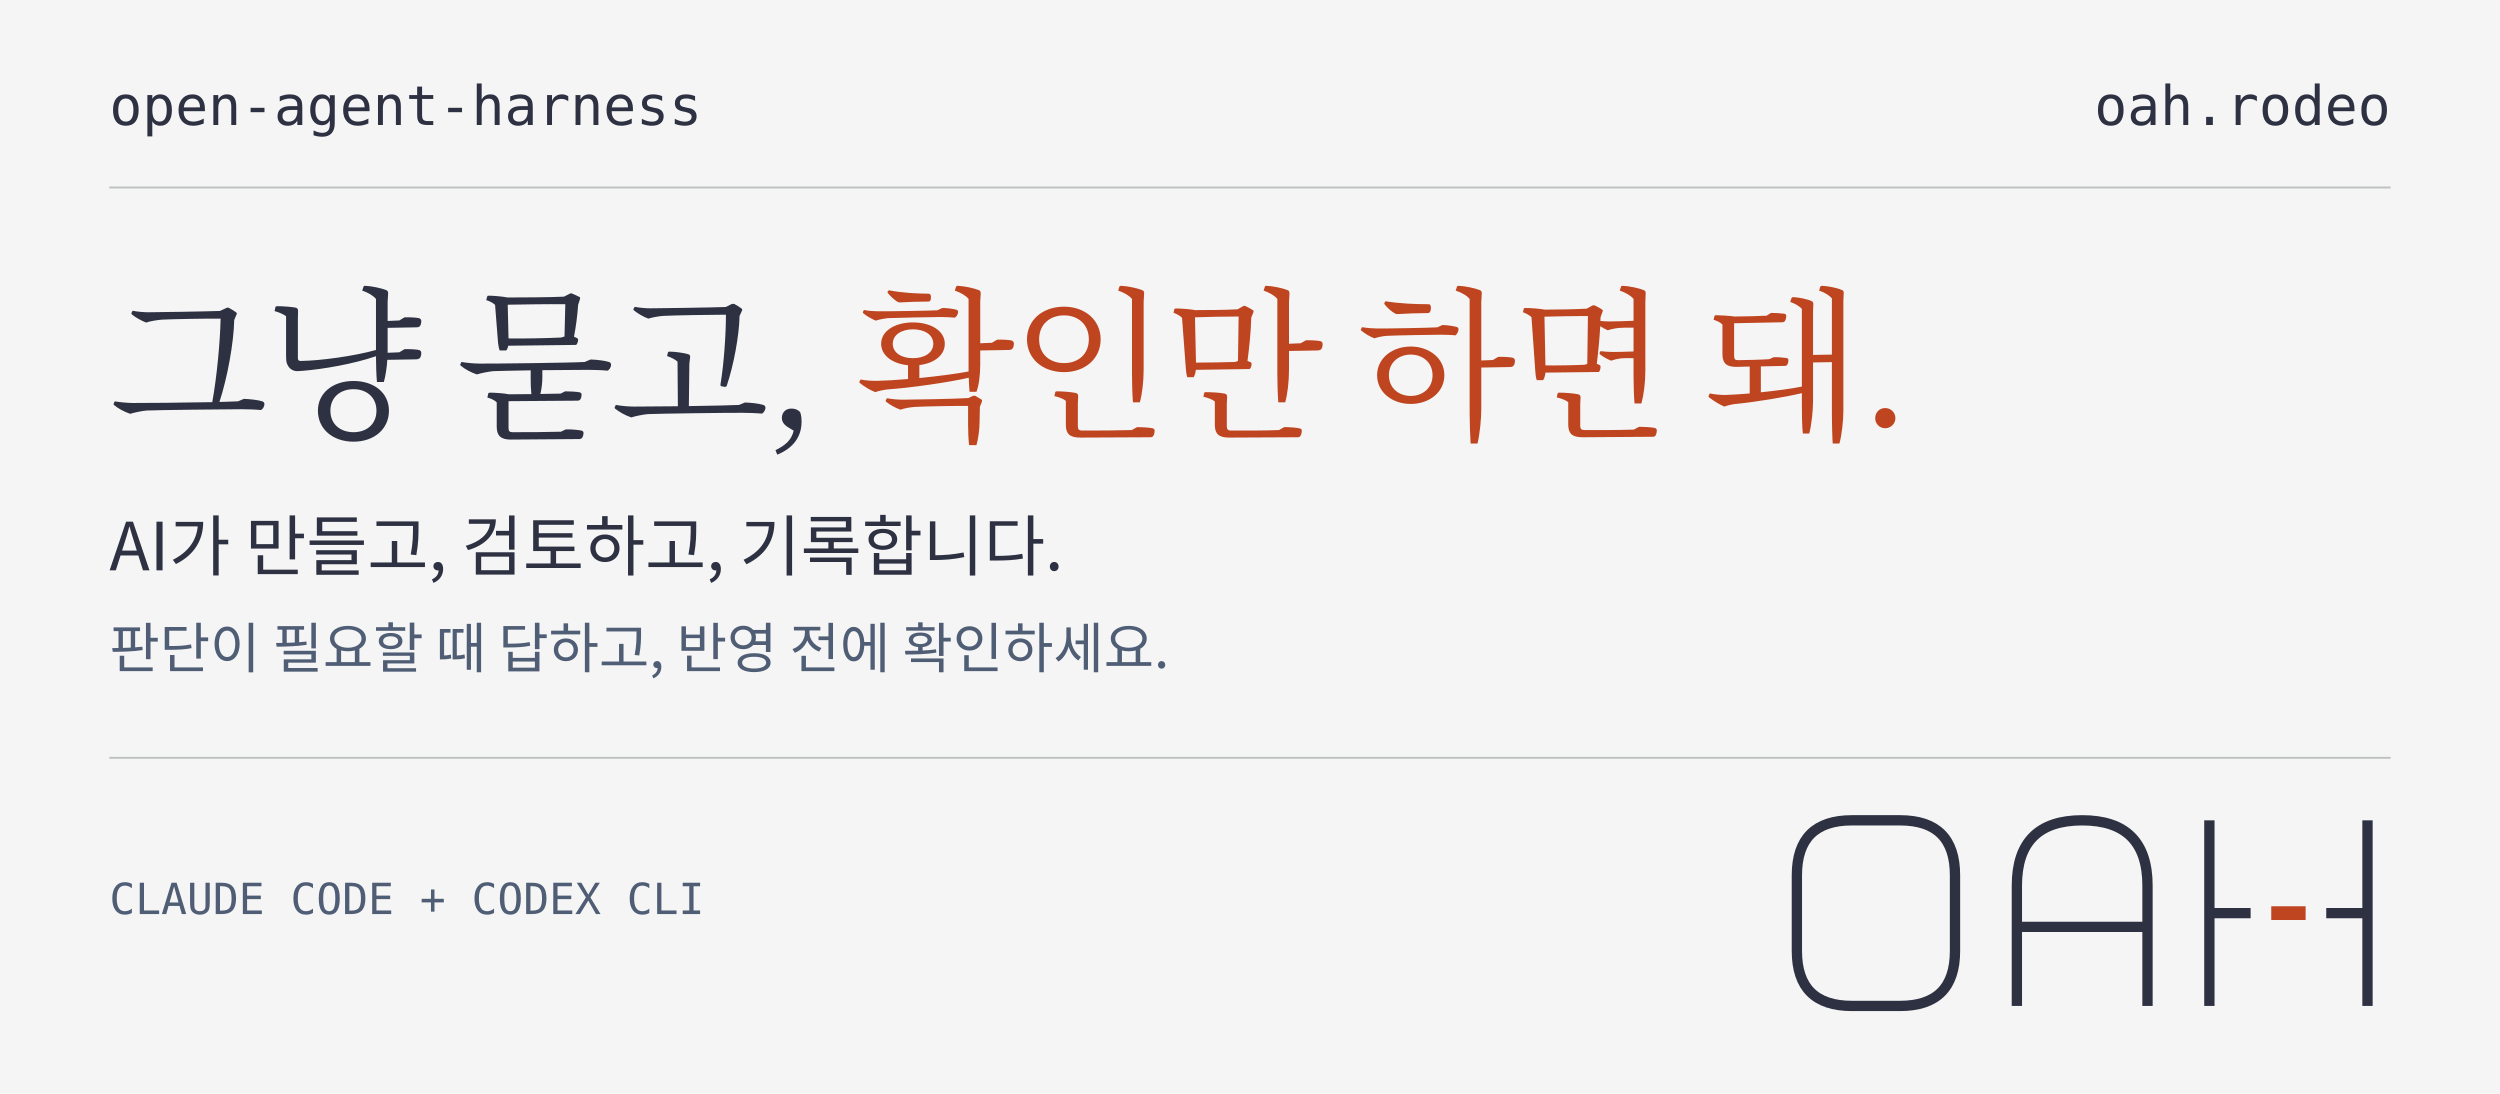
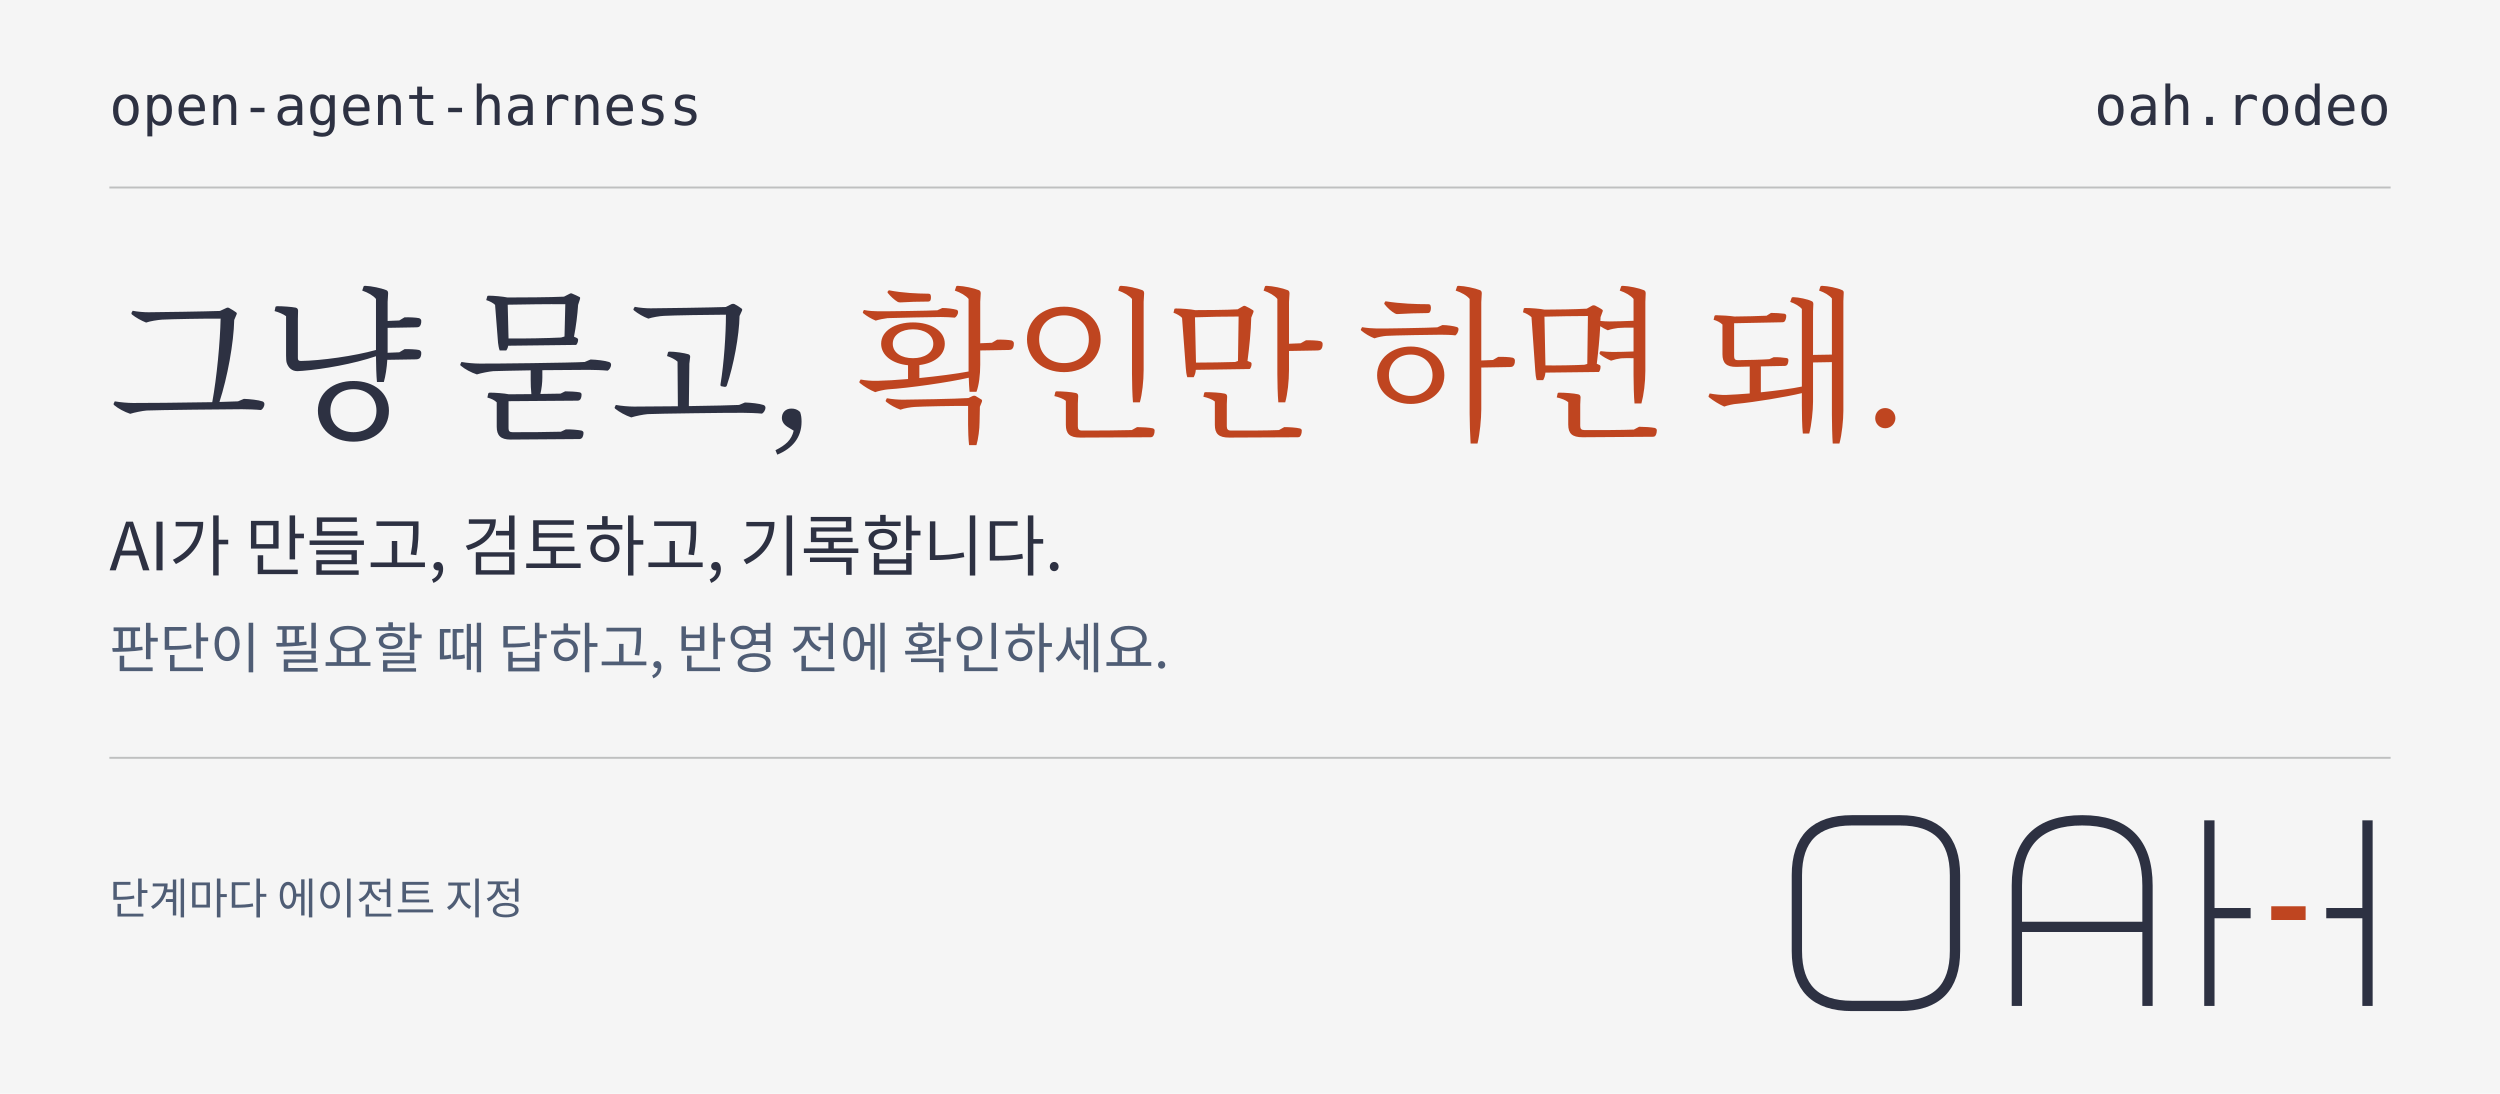
<svg xmlns="http://www.w3.org/2000/svg" viewBox="0 0 1280 560" role="img" aria-labelledby="banner-ko-light-title banner-ko-light-desc" id="banner-ko-light-root">
  <defs>
    <style>#banner-ko-light-root { font-family: "Apple SD Gothic Neo", "Malgun Gothic", "Noto Sans KR", "Noto Sans CJK KR", "Geist", system-ui, -apple-system, "Segoe UI", sans-serif; color: #2d3142; }
      #banner-ko-light-root .diagram-container { width: 100%; overflow-x: auto; scrollbar-color: #4f5d75 #f5f5f5; }
      #banner-ko-light-root text { font-family: "Apple SD Gothic Neo", "Malgun Gothic", "Noto Sans KR", "Noto Sans CJK KR", "Geist", system-ui, -apple-system, "Segoe UI", sans-serif; fill: #2d3142; }
      #banner-ko-light-root .headline { font-family: "Noto Serif KR", "AppleMyungjo", "Batang", "Noto Serif CJK KR", "Instrument Serif", Georgia, serif; font-size: 84px; font-weight: 400; letter-spacing: -.025em; }
      #banner-ko-light-root .identity { font-family: "Geist Mono", ui-monospace, "SFMono-Regular", Consolas, monospace; font-size: 28px; font-weight: 500; }
      #banner-ko-light-root .engines { font-family: "Geist Mono", ui-monospace, "SFMono-Regular", Consolas, monospace; font-size: 22px; font-weight: 400; fill: #4f5d75; }
      #banner-ko-light-root .lead { font-size: 34px; font-weight: 500; }
      #banner-ko-light-root .detail { font-size: 28px; font-weight: 400; fill: #4f5d75; }
      #banner-ko-light-root ::selection { background: #2d3142; color: #f5f5f5; }
      @media print {
#banner-ko-light-root .diagram-container { overflow-x: visible; }
}</style>
  </defs>
  <rect width="1280" height="560" fill="#f5f5f5" />
  <text x="56" y="64" class="identity">open-agent-harness</text>
  <text x="1224" y="64" text-anchor="end" class="identity">oah.rodeo</text>
  <path d="M56 96 H1224 M56 388 H1224" fill="none" stroke="#bfc0c0" stroke-width="1" aria-hidden="true" />
  <text x="56" y="218" class="headline">그냥 묻고, <tspan fill="#bf4520">확인만 하면 돼.</tspan>
  </text>
  <text x="56" y="292" class="lead">AI가 만들고, 검토하고, 기록합니다.</text>
  <text x="56" y="342" class="detail">판단이 필요할 때 답하고, 반영 전에 확인하세요.</text>
-   <text x="56" y="468" class="engines">CLAUDE CODE + CODEX CLI</text>
+   <text x="56" y="468" class="engines">단계마다 에이전트 지정</text>
  <g transform="translate(920 420) scale(.88)" aria-hidden="true" fill="none" stroke="#2d3142" stroke-width="6" stroke-linecap="butt" stroke-linejoin="round">
    <path d="M92 32 Q92 0 60 0 H32 Q0 0 0 32 V76 Q0 108 32 108 H60 Q92 108 92 76 Z" />
    <path d="M128 108 V38 Q128 0 166 0 Q204 0 204 38 V108 M128 62 H204" />
    <path d="M240 0 V108 M332 0 V108 M240 54 H264 M308 54 H332" />
    <path d="M276 54 H296" stroke="#bf4520" stroke-width="8" />
  </g>
</svg>
